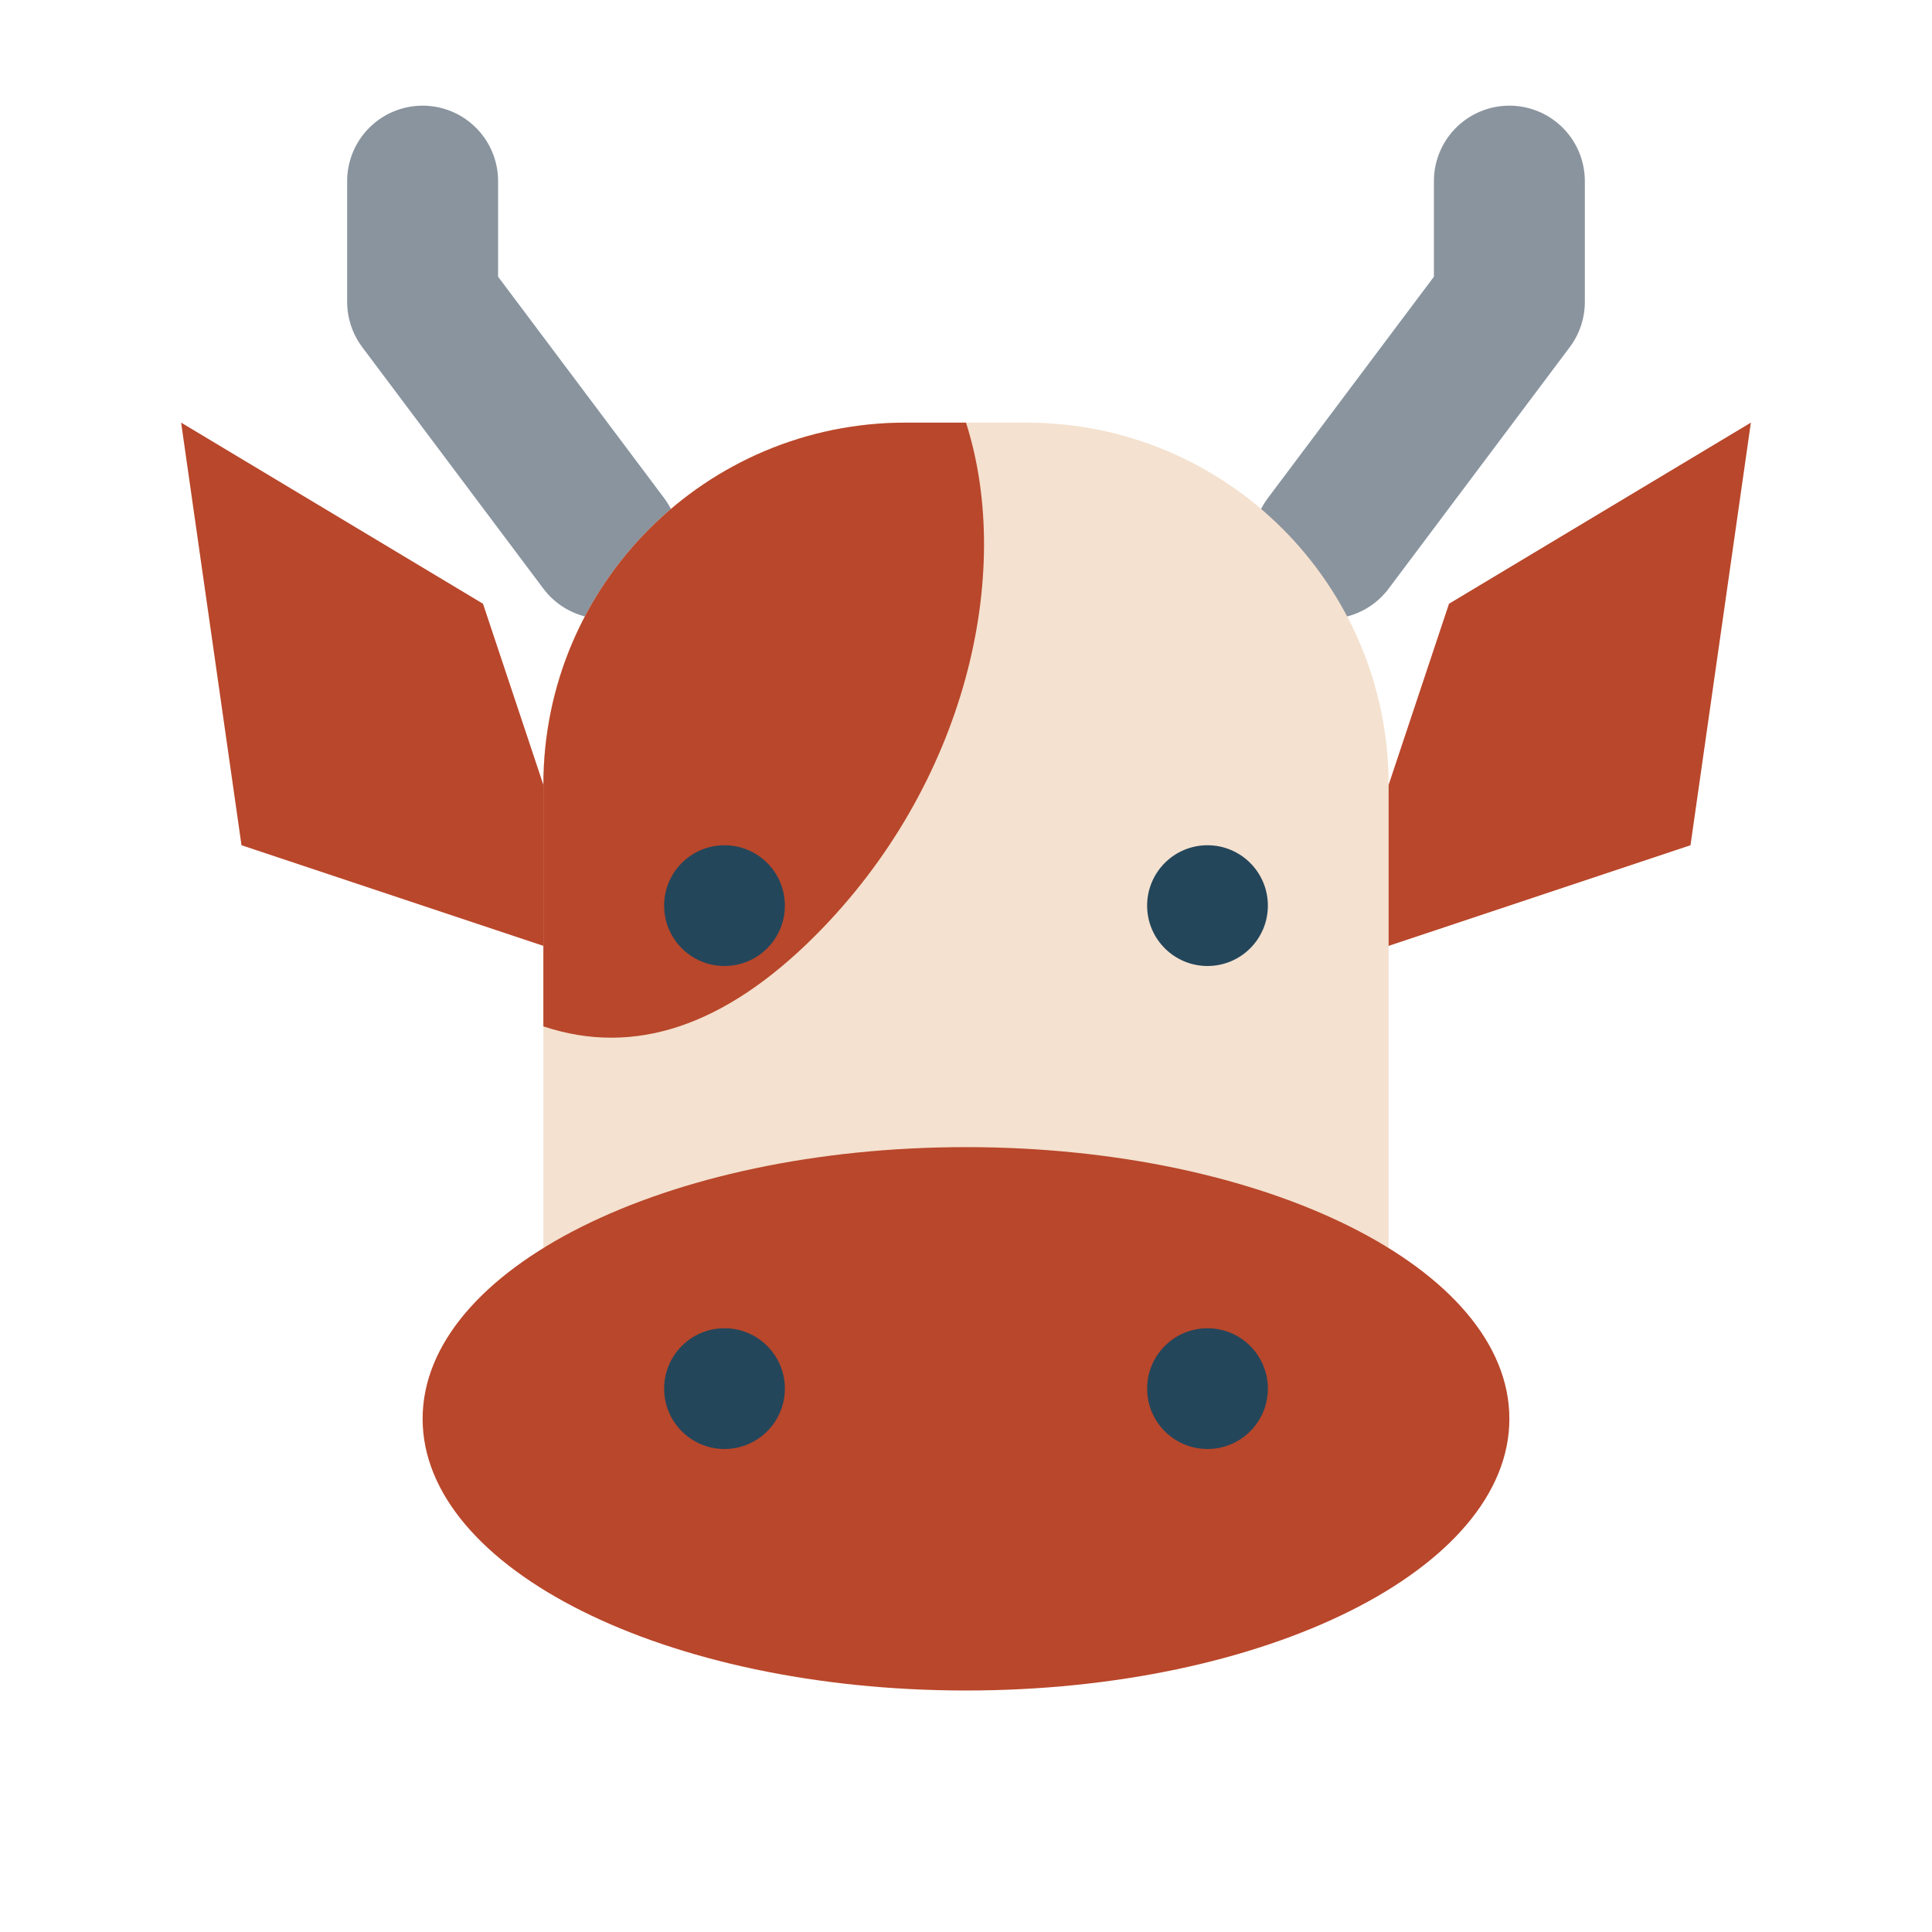
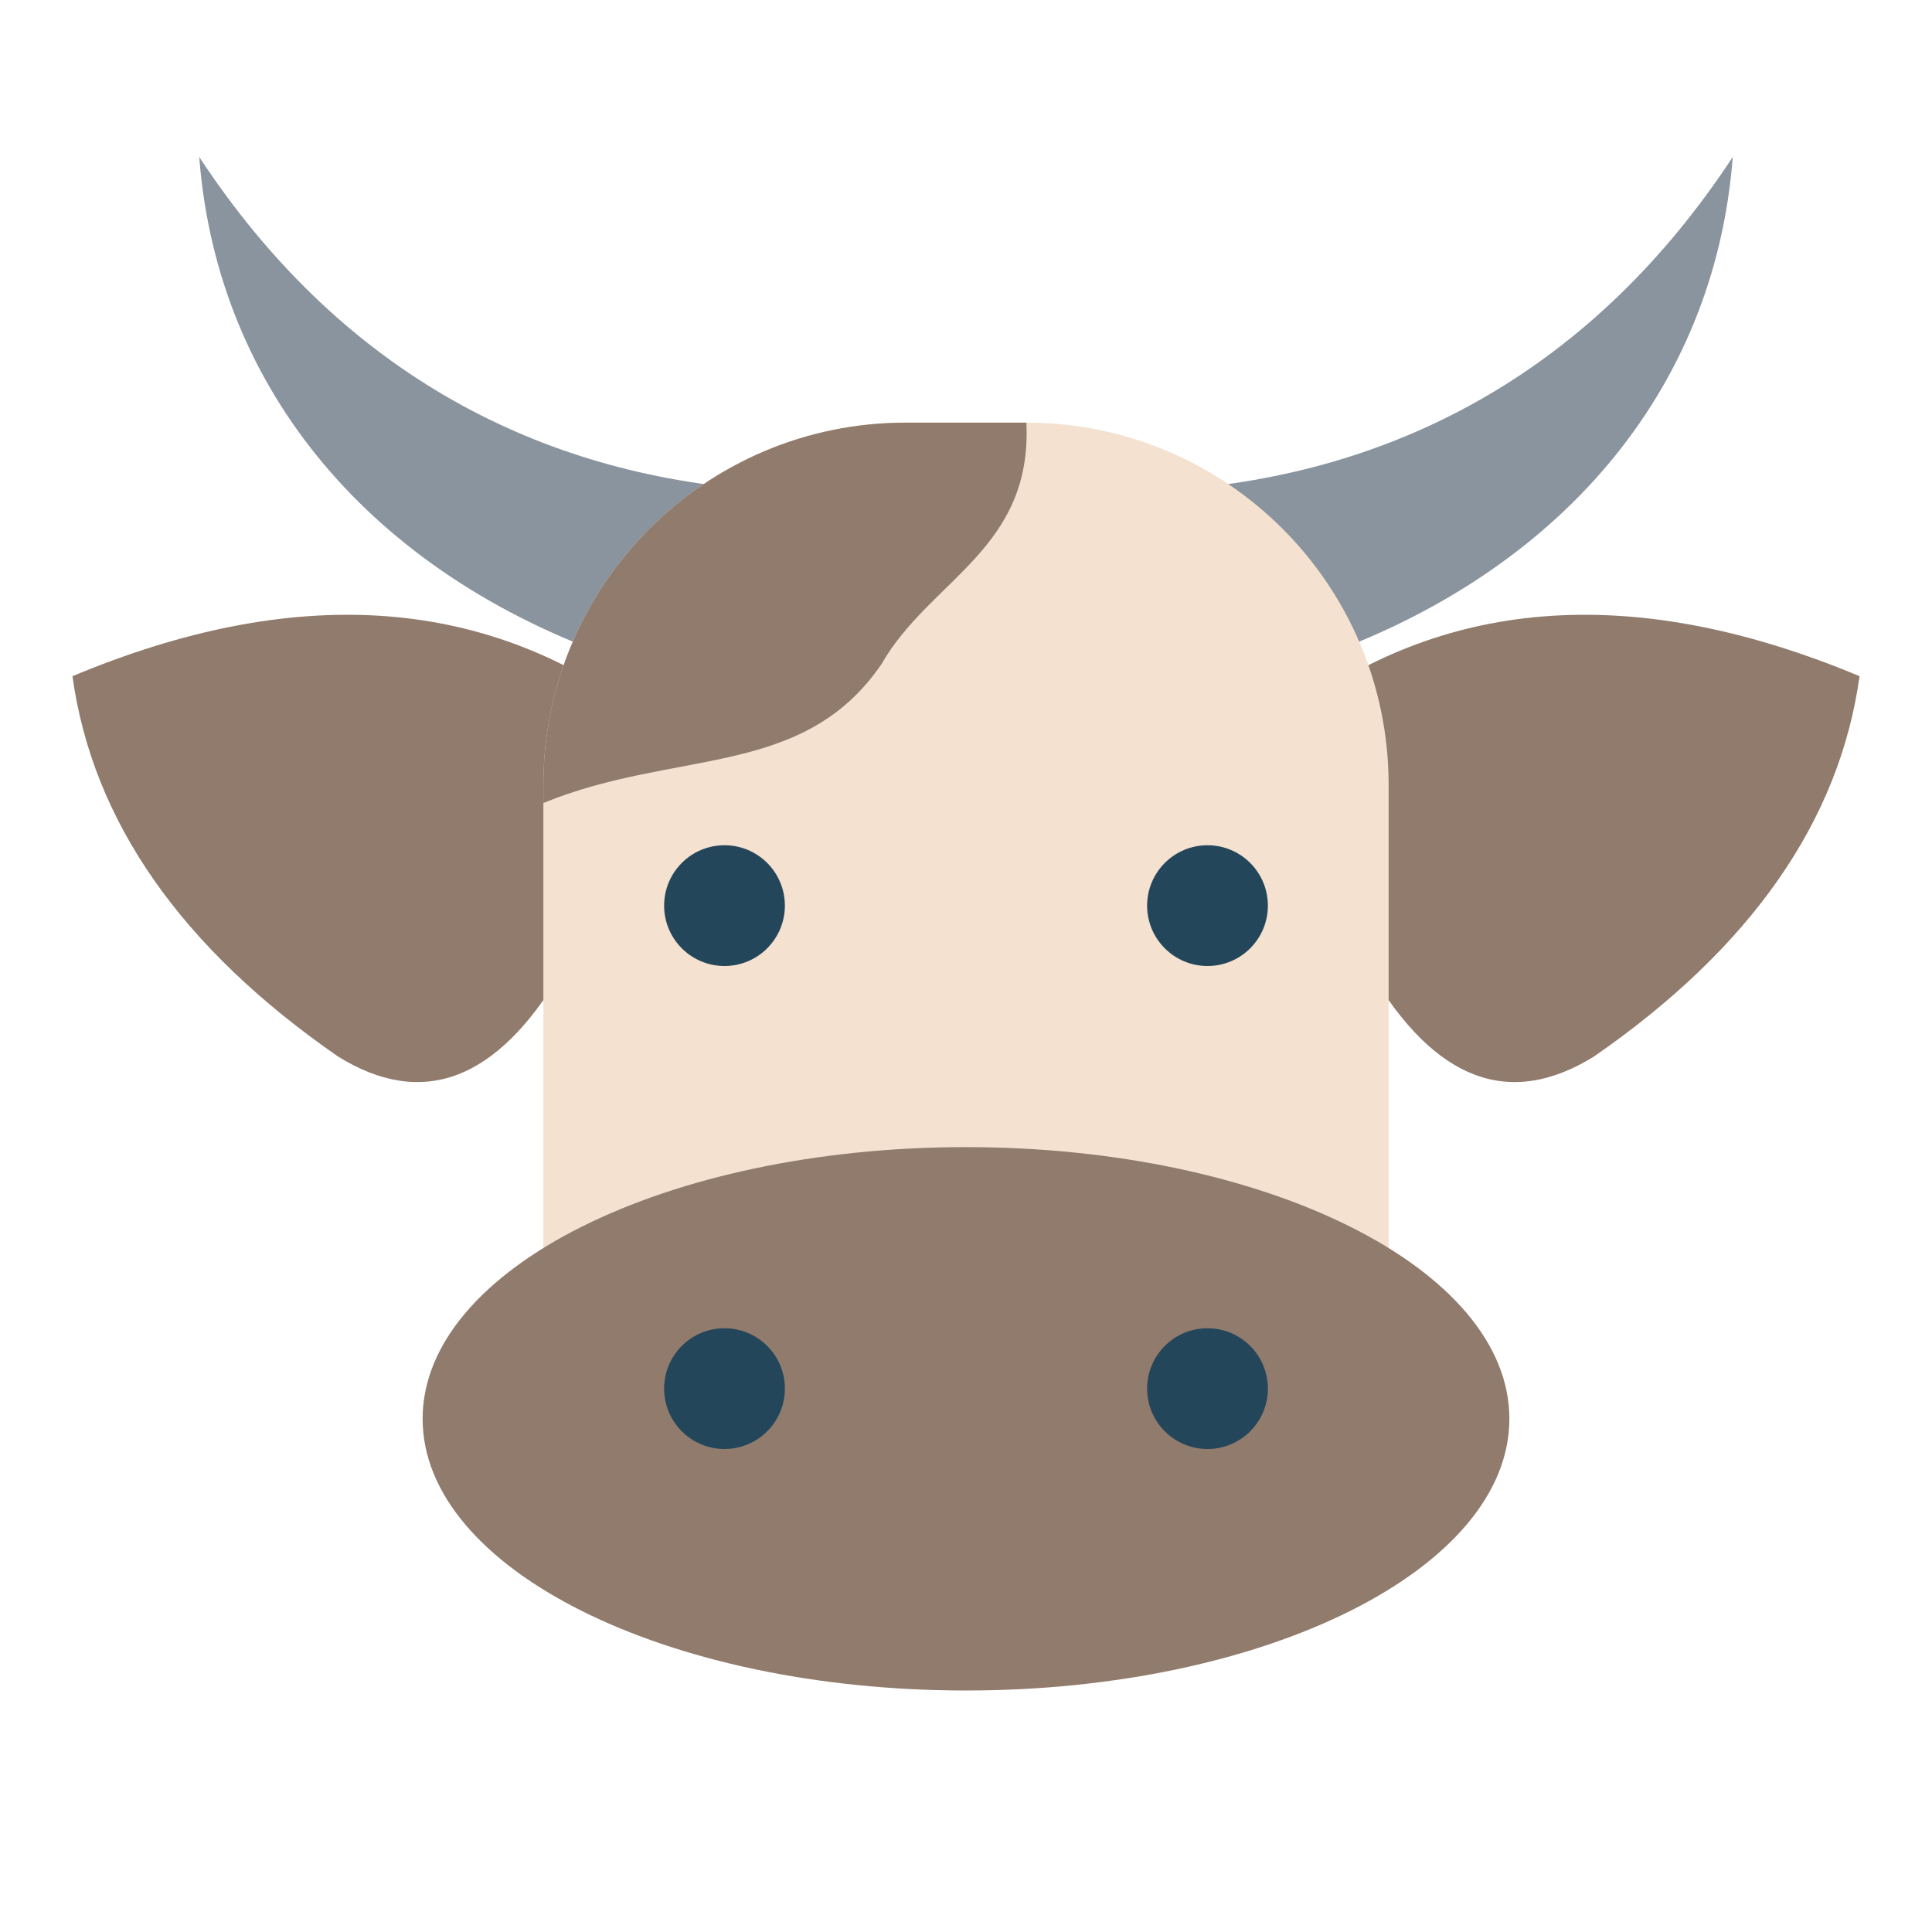
<svg xmlns="http://www.w3.org/2000/svg" width="32" height="32" viewBox="0 0 32 32">
-   <polygon points="8,10 3,7 4,14 10,16" fill="#B9472B" />
-   <polygon points="24,10 29,7 28,14 22,16" fill="#B9472B" />
-   <polyline points="10,9 7,5 7,3" fill="none" stroke="#8A949E" stroke-width="2.5" stroke-linecap="round" stroke-linejoin="round" />
-   <polyline points="22,9 25,5 25,3" fill="none" stroke="#8A949E" stroke-width="2.5" stroke-linecap="round" stroke-linejoin="round" />
+   <path fill="#907B6C" d="M10.6 11.8 Q6.7 8.9 1.2 11.2 Q1.7 14.8 5.6 17.5 Q7.7 18.8 9.3 16.1 Z" />
+   <path fill="#907B6C" d="M21.4 11.8 Q25.3 8.9 30.8 11.2 Q30.3 14.8 26.4 17.5 Q24.3 18.8 22.7 16.1 Z" />
+   <path d="M12.4 8.1 C8.8 7.8 5.6 6.1 3.3 2.6 C3.6 6.5 6.2 9.5 10.2 10.9 Q11.5 9.3 12.4 8.1 Z" fill="#8A949E" />
+   <path d="M19.6 8.1 C23.2 7.8 26.4 6.1 28.7 2.6 C28.4 6.5 25.8 9.5 21.8 10.9 Q20.5 9.3 19.6 8.1 Z" fill="#8A949E" />
  <rect x="9" y="7" width="14" height="20" rx="6" fill="#F4E1CF" />
-   <path d="M9 17 V13 A6 6 0 0 1 15 7 H16 C16.8 9.5 16 13 13.5 15.5 C12 17 10.5 17.5 9 17 Z" fill="#B9472B" />
-   <ellipse cx="16.0" cy="23.5" rx="9.0" ry="4.5" fill="#B9472B" />
+   <path d="M9 13 A6 6 0 0 1 15 7 H17 C17.1 9.1 15.4 9.6 14.6 11 C13.3 12.9 11.2 12.4 9 13.3 Z" fill="#907B6C" />
+   <ellipse cx="16.0" cy="23.5" rx="9.0" ry="4.5" fill="#907B6C" />
  <ellipse cx="12.0" cy="15.0" rx="1.0" ry="1.0" fill="#24465B" />
  <ellipse cx="20.0" cy="15.0" rx="1.0" ry="1.0" fill="#24465B" />
  <ellipse cx="12.0" cy="23.0" rx="1.0" ry="1.0" fill="#24465B" />
  <ellipse cx="20.0" cy="23.0" rx="1.0" ry="1.0" fill="#24465B" />
</svg>
